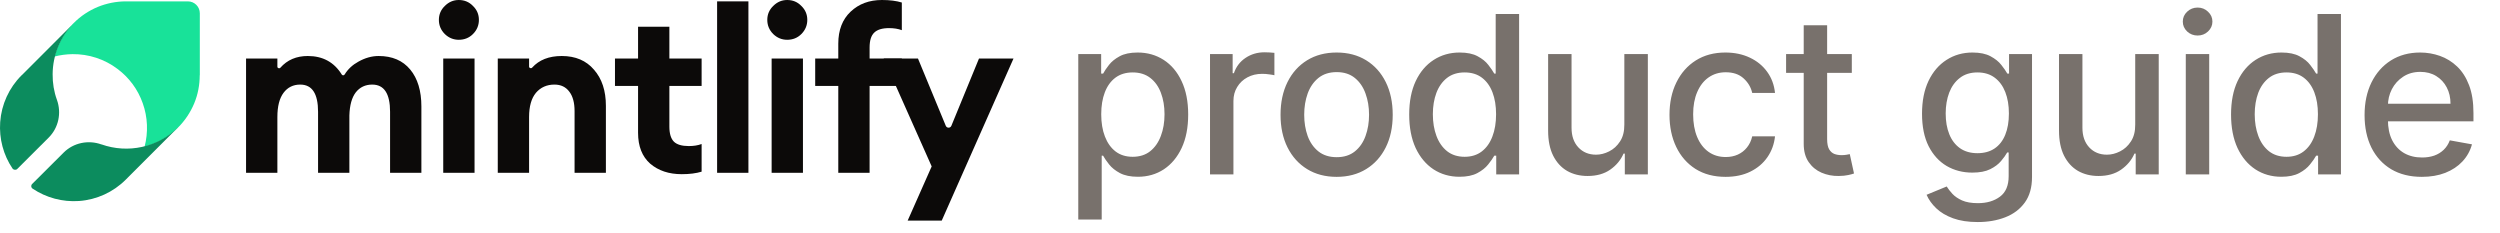
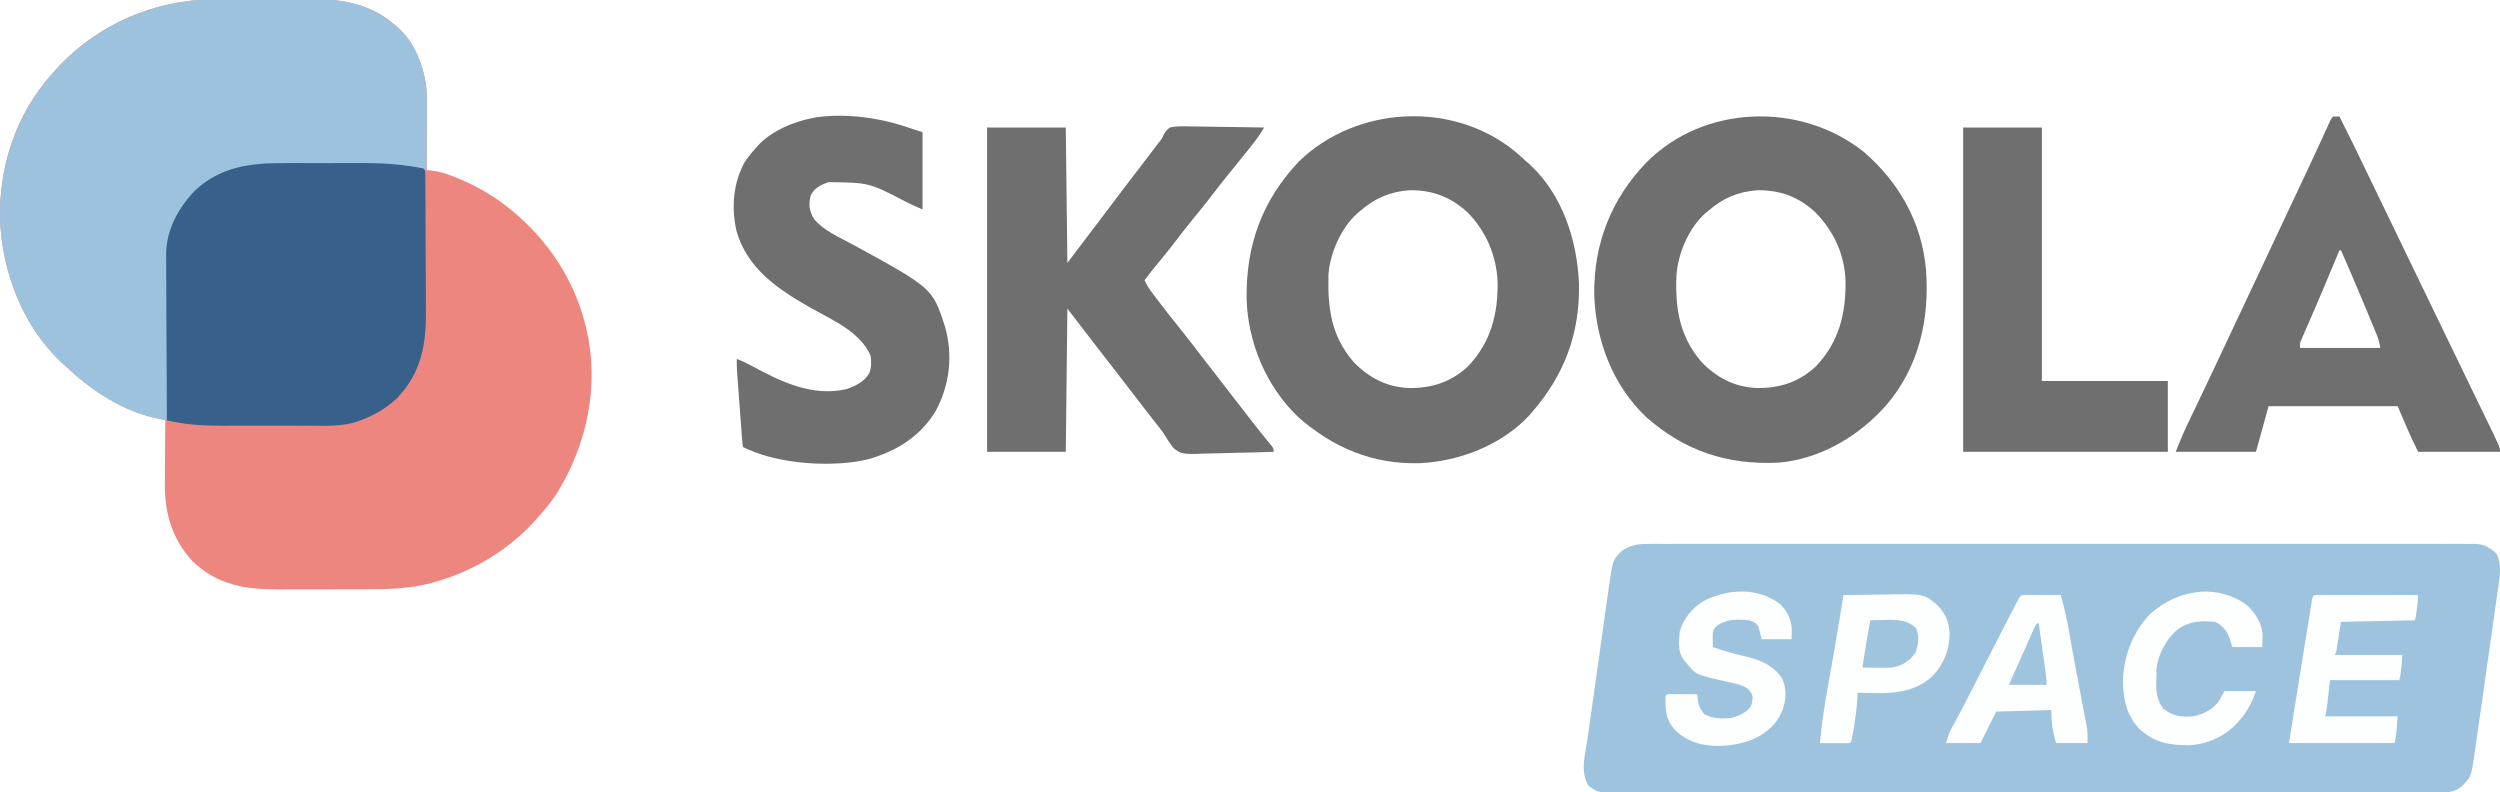
- <svg xmlns="http://www.w3.org/2000/svg" width="204" height="19" viewBox="0 0 204 19" fill="none">
-   <path d="M76.846 18H74.066L76.025 13.579L72.108 4.775H74.906L77.176 10.266C77.26 10.469 77.549 10.469 77.632 10.265L79.886 4.775H82.703L76.846 18Z" fill="#0C0A09" />
-   <path d="M68.404 14.101V7.013H66.52V4.775H68.404V3.563C68.404 2.456 68.74 1.585 69.411 0.951C70.082 0.317 70.934 0 71.966 0C72.601 0 73.141 0.068 73.589 0.205V2.462C73.291 2.35 72.943 2.294 72.545 2.294C71.985 2.294 71.581 2.419 71.332 2.667C71.084 2.904 70.959 3.308 70.959 3.88V4.775H73.589V7.013H70.959V14.101H68.404Z" fill="#0C0A09" />
-   <path d="M64.234 3.246C63.798 3.246 63.419 3.09 63.096 2.779C62.773 2.456 62.611 2.07 62.611 1.623C62.611 1.175 62.773 0.796 63.096 0.485C63.419 0.162 63.798 0 64.234 0C64.694 0 65.079 0.162 65.39 0.485C65.713 0.796 65.875 1.175 65.875 1.623C65.875 2.07 65.713 2.456 65.39 2.779C65.079 3.09 64.694 3.246 64.234 3.246ZM62.965 14.101V4.775H65.521V14.101H62.965Z" fill="#0C0A09" />
-   <path d="M58.516 14.101V0.112H61.071V14.101H58.516Z" fill="#0C0A09" />
-   <path d="M55.629 14.213C54.584 14.213 53.726 13.927 53.055 13.355C52.396 12.771 52.066 11.932 52.066 10.837V7.013H50.182V4.775H52.066V2.182H54.621V4.775H57.252V7.013H54.621V10.334C54.621 10.906 54.746 11.316 54.995 11.565C55.243 11.801 55.647 11.919 56.207 11.919C56.605 11.919 56.953 11.863 57.252 11.751V14.008C56.804 14.145 56.263 14.213 55.629 14.213Z" fill="#0C0A09" />
-   <path d="M40.618 14.102V4.775H43.173V5.436C43.173 5.558 43.339 5.612 43.42 5.521C43.989 4.887 44.796 4.57 45.84 4.57C46.96 4.57 47.836 4.943 48.471 5.689C49.117 6.423 49.441 7.405 49.441 8.636V14.102H46.885V9.065C46.885 8.381 46.742 7.853 46.456 7.48C46.17 7.094 45.766 6.902 45.244 6.902C44.622 6.902 44.118 7.126 43.733 7.573C43.36 8.021 43.173 8.68 43.173 9.55V14.102H40.618Z" fill="#0C0A09" />
-   <path d="M37.436 3.246C37.001 3.246 36.622 3.09 36.298 2.779C35.975 2.456 35.813 2.07 35.813 1.623C35.813 1.175 35.975 0.796 36.298 0.485C36.622 0.162 37.001 0 37.436 0C37.896 0 38.282 0.162 38.593 0.485C38.916 0.796 39.078 1.175 39.078 1.623C39.078 2.07 38.916 2.456 38.593 2.779C38.282 3.09 37.896 3.246 37.436 3.246ZM36.168 14.101V4.775H38.723V14.101H36.168Z" fill="#0C0A09" />
-   <path d="M31.83 14.102V9.121C31.83 7.642 31.345 6.902 30.375 6.902C29.815 6.902 29.367 7.113 29.032 7.536C28.708 7.959 28.534 8.587 28.509 9.42V14.102H25.954V9.121C25.954 7.642 25.469 6.902 24.499 6.902C23.927 6.902 23.473 7.126 23.137 7.573C22.802 8.021 22.634 8.68 22.634 9.55V14.102H20.078V4.775H22.634V5.443C22.634 5.564 22.797 5.618 22.877 5.527C23.44 4.889 24.186 4.57 25.115 4.57C26.341 4.57 27.266 5.075 27.889 6.084C27.941 6.168 28.068 6.167 28.12 6.082C28.389 5.644 28.761 5.296 29.237 5.036C29.784 4.726 30.337 4.57 30.897 4.57C32.004 4.57 32.862 4.937 33.471 5.671C34.08 6.404 34.385 7.412 34.385 8.692V14.102H31.83Z" fill="#0C0A09" />
-   <path d="M16.305 6.139V1.086C16.305 0.544 15.865 0.112 15.331 0.112H10.281C9.488 0.112 8.702 0.269 7.972 0.568C7.242 0.874 6.574 1.314 6.016 1.88L5.977 1.919C5.239 2.666 4.713 3.593 4.446 4.614C4.925 4.488 5.419 4.426 5.914 4.418C7.234 4.402 8.53 4.826 9.582 5.62C10.532 6.327 11.255 7.301 11.648 8.425C12.056 9.564 12.103 10.806 11.797 11.977C12.81 11.71 13.745 11.183 14.491 10.444L14.53 10.405C15.088 9.847 15.535 9.179 15.842 8.449C16.148 7.718 16.297 6.932 16.297 6.139H16.305Z" fill="#18E299" />
-   <path d="M4.295 6.053C4.303 4.503 4.921 3.016 6.008 1.904L1.807 6.108C1.791 6.124 1.775 6.131 1.76 6.147C0.735 7.165 0.117 8.527 0.015 9.967C-0.079 11.313 0.273 12.644 1.024 13.756C1.096 13.862 1.29 13.897 1.4 13.795L3.974 11.227C4.78 10.421 5.03 9.223 4.647 8.151C4.404 7.486 4.287 6.773 4.295 6.053Z" fill="#0C8C5E" />
-   <path d="M14.506 10.406C13.7 11.196 12.69 11.744 11.595 11.987C10.492 12.23 9.349 12.159 8.285 11.784C8.285 11.784 8.277 11.784 8.27 11.784C7.198 11.4 6.001 11.65 5.195 12.449L2.62 15.016C2.511 15.126 2.527 15.306 2.66 15.392C3.771 16.136 5.101 16.496 6.447 16.402C7.886 16.3 9.24 15.682 10.265 14.656L10.304 14.617L14.506 10.414V10.406Z" fill="#0C8C5E" />
-   <path d="M87.987 17.914V4.414H89.854V6.006H90.014C90.124 5.801 90.284 5.565 90.493 5.296C90.702 5.028 90.992 4.793 91.362 4.593C91.733 4.389 92.223 4.286 92.833 4.286C93.625 4.286 94.333 4.487 94.955 4.887C95.577 5.288 96.065 5.865 96.418 6.62C96.776 7.374 96.956 8.281 96.956 9.343C96.956 10.404 96.779 11.313 96.425 12.072C96.071 12.826 95.585 13.408 94.968 13.817C94.35 14.222 93.644 14.424 92.852 14.424C92.255 14.424 91.767 14.324 91.388 14.124C91.013 13.924 90.719 13.689 90.506 13.421C90.293 13.152 90.129 12.914 90.014 12.705H89.899V17.914H87.987ZM89.86 9.323C89.86 10.014 89.96 10.619 90.161 11.139C90.361 11.659 90.651 12.066 91.03 12.36C91.409 12.649 91.874 12.794 92.424 12.794C92.995 12.794 93.472 12.643 93.855 12.34C94.239 12.034 94.529 11.618 94.725 11.094C94.925 10.57 95.025 9.98 95.025 9.323C95.025 8.676 94.927 8.094 94.731 7.578C94.539 7.063 94.249 6.656 93.862 6.357C93.478 6.059 92.999 5.91 92.424 5.91C91.87 5.91 91.401 6.053 91.017 6.338C90.638 6.624 90.35 7.022 90.154 7.534C89.958 8.045 89.86 8.642 89.86 9.323ZM98.737 14.232V4.414H100.584V5.974H100.686C100.865 5.445 101.181 5.03 101.632 4.727C102.088 4.421 102.604 4.267 103.179 4.267C103.299 4.267 103.439 4.271 103.601 4.28C103.767 4.289 103.897 4.299 103.991 4.312V6.14C103.914 6.119 103.778 6.095 103.582 6.07C103.386 6.04 103.19 6.025 102.994 6.025C102.542 6.025 102.14 6.121 101.786 6.313C101.436 6.5 101.159 6.762 100.955 7.099C100.75 7.431 100.648 7.811 100.648 8.237V14.232H98.737ZM109.069 14.431C108.149 14.431 107.345 14.22 106.659 13.798C105.973 13.376 105.441 12.786 105.061 12.027C104.682 11.269 104.492 10.382 104.492 9.368C104.492 8.35 104.682 7.459 105.061 6.696C105.441 5.933 105.973 5.341 106.659 4.919C107.345 4.497 108.149 4.286 109.069 4.286C109.99 4.286 110.793 4.497 111.479 4.919C112.165 5.341 112.698 5.933 113.077 6.696C113.456 7.459 113.646 8.35 113.646 9.368C113.646 10.382 113.456 11.269 113.077 12.027C112.698 12.786 112.165 13.376 111.479 13.798C110.793 14.22 109.99 14.431 109.069 14.431ZM109.076 12.826C109.672 12.826 110.166 12.668 110.558 12.353C110.95 12.038 111.24 11.618 111.428 11.094C111.62 10.57 111.715 9.992 111.715 9.362C111.715 8.735 111.62 8.16 111.428 7.636C111.24 7.107 110.95 6.683 110.558 6.364C110.166 6.044 109.672 5.884 109.076 5.884C108.475 5.884 107.976 6.044 107.58 6.364C107.188 6.683 106.896 7.107 106.704 7.636C106.517 8.16 106.423 8.735 106.423 9.362C106.423 9.992 106.517 10.57 106.704 11.094C106.896 11.618 107.188 12.038 107.58 12.353C107.976 12.668 108.475 12.826 109.076 12.826ZM119.095 14.424C118.302 14.424 117.595 14.222 116.972 13.817C116.355 13.408 115.869 12.826 115.515 12.072C115.166 11.313 114.991 10.404 114.991 9.343C114.991 8.281 115.168 7.374 115.521 6.62C115.879 5.865 116.369 5.288 116.992 4.887C117.614 4.487 118.319 4.286 119.107 4.286C119.717 4.286 120.207 4.389 120.578 4.593C120.953 4.793 121.242 5.028 121.447 5.296C121.656 5.565 121.818 5.801 121.933 6.006H122.048V1.142H123.959V14.232H122.092V12.705H121.933C121.818 12.914 121.651 13.152 121.434 13.421C121.221 13.689 120.927 13.924 120.552 14.124C120.177 14.324 119.691 14.424 119.095 14.424ZM119.516 12.794C120.066 12.794 120.531 12.649 120.91 12.36C121.293 12.066 121.583 11.659 121.779 11.139C121.98 10.619 122.08 10.014 122.08 9.323C122.08 8.642 121.982 8.045 121.786 7.534C121.59 7.022 121.302 6.624 120.923 6.338C120.543 6.053 120.075 5.91 119.516 5.91C118.941 5.91 118.462 6.059 118.078 6.357C117.695 6.656 117.405 7.063 117.209 7.578C117.017 8.094 116.921 8.676 116.921 9.323C116.921 9.98 117.019 10.57 117.215 11.094C117.411 11.618 117.701 12.034 118.085 12.34C118.472 12.643 118.95 12.794 119.516 12.794ZM132.546 10.161V4.414H134.464V14.232H132.585V12.532H132.482C132.256 13.056 131.894 13.493 131.396 13.842C130.901 14.188 130.286 14.36 129.548 14.36C128.918 14.36 128.359 14.222 127.874 13.945C127.392 13.664 127.013 13.248 126.736 12.698C126.463 12.149 126.327 11.469 126.327 10.659V4.414H128.238V10.429C128.238 11.098 128.423 11.631 128.794 12.027C129.165 12.424 129.646 12.622 130.239 12.622C130.597 12.622 130.952 12.532 131.306 12.353C131.664 12.174 131.96 11.904 132.195 11.541C132.433 11.179 132.55 10.719 132.546 10.161ZM140.807 14.431C139.857 14.431 139.039 14.215 138.353 13.785C137.671 13.35 137.147 12.752 136.78 11.989C136.414 11.226 136.231 10.352 136.231 9.368C136.231 8.371 136.418 7.491 136.793 6.728C137.168 5.961 137.697 5.362 138.378 4.932C139.06 4.502 139.864 4.286 140.788 4.286C141.534 4.286 142.199 4.425 142.783 4.702C143.366 4.975 143.837 5.358 144.195 5.852C144.557 6.347 144.773 6.924 144.841 7.585H142.981C142.878 7.124 142.644 6.728 142.278 6.396C141.915 6.063 141.43 5.897 140.82 5.897C140.288 5.897 139.821 6.038 139.42 6.319C139.024 6.596 138.715 6.992 138.494 7.508C138.272 8.019 138.161 8.624 138.161 9.323C138.161 10.039 138.27 10.657 138.487 11.177C138.704 11.697 139.011 12.1 139.408 12.385C139.808 12.671 140.279 12.813 140.82 12.813C141.182 12.813 141.511 12.747 141.805 12.615C142.103 12.479 142.352 12.285 142.552 12.034C142.757 11.782 142.9 11.48 142.981 11.126H144.841C144.773 11.761 144.566 12.328 144.221 12.826C143.876 13.325 143.413 13.717 142.834 14.002C142.258 14.288 141.583 14.431 140.807 14.431ZM151.108 4.414V5.948H145.745V4.414H151.108ZM147.183 2.062H149.094V11.35C149.094 11.72 149.15 11.999 149.26 12.187C149.371 12.37 149.514 12.496 149.689 12.564C149.868 12.628 150.062 12.66 150.27 12.66C150.424 12.66 150.558 12.649 150.673 12.628C150.788 12.607 150.878 12.59 150.942 12.577L151.287 14.156C151.176 14.198 151.018 14.241 150.814 14.284C150.609 14.33 150.354 14.356 150.047 14.36C149.544 14.369 149.075 14.279 148.64 14.092C148.206 13.904 147.854 13.614 147.586 13.223C147.317 12.83 147.183 12.338 147.183 11.746V2.062ZM161.382 18.119C160.602 18.119 159.931 18.017 159.369 17.812C158.81 17.607 158.354 17.337 158.001 17C157.647 16.663 157.383 16.295 157.208 15.894L158.851 15.217C158.966 15.404 159.119 15.602 159.311 15.811C159.507 16.024 159.771 16.205 160.104 16.355C160.44 16.504 160.873 16.578 161.401 16.578C162.126 16.578 162.724 16.401 163.197 16.048C163.67 15.698 163.907 15.14 163.907 14.373V12.443H163.786C163.67 12.652 163.504 12.884 163.287 13.139C163.074 13.395 162.78 13.617 162.405 13.804C162.03 13.992 161.542 14.085 160.941 14.085C160.166 14.085 159.467 13.904 158.844 13.542C158.227 13.176 157.737 12.636 157.374 11.925C157.016 11.209 156.837 10.329 156.837 9.285C156.837 8.241 157.014 7.346 157.368 6.6C157.726 5.855 158.216 5.284 158.838 4.887C159.46 4.487 160.166 4.286 160.954 4.286C161.563 4.286 162.055 4.389 162.43 4.593C162.805 4.793 163.097 5.028 163.306 5.296C163.519 5.565 163.683 5.801 163.798 6.006H163.939V4.414H165.812V14.45C165.812 15.293 165.616 15.986 165.224 16.527C164.832 17.068 164.301 17.469 163.632 17.729C162.967 17.989 162.217 18.119 161.382 18.119ZM161.363 12.5C161.913 12.5 162.377 12.372 162.756 12.117C163.14 11.857 163.43 11.486 163.626 11.004C163.826 10.519 163.926 9.937 163.926 9.259C163.926 8.599 163.828 8.017 163.632 7.514C163.436 7.012 163.148 6.62 162.769 6.338C162.39 6.053 161.921 5.91 161.363 5.91C160.788 5.91 160.308 6.059 159.925 6.357C159.541 6.651 159.251 7.052 159.055 7.559C158.864 8.066 158.768 8.633 158.768 9.259C158.768 9.903 158.866 10.467 159.062 10.953C159.258 11.439 159.548 11.818 159.931 12.091C160.319 12.364 160.796 12.5 161.363 12.5ZM174.234 10.161V4.414H176.152V14.232H174.273V12.532H174.171C173.945 13.056 173.582 13.493 173.084 13.842C172.59 14.188 171.974 14.36 171.237 14.36C170.606 14.36 170.048 14.222 169.562 13.945C169.08 13.664 168.701 13.248 168.424 12.698C168.151 12.149 168.015 11.469 168.015 10.659V4.414H169.926V10.429C169.926 11.098 170.112 11.631 170.482 12.027C170.853 12.424 171.335 12.622 171.927 12.622C172.285 12.622 172.641 12.532 172.994 12.353C173.352 12.174 173.649 11.904 173.883 11.541C174.122 11.179 174.239 10.719 174.234 10.161ZM178.36 14.232V4.414H180.271V14.232H178.36ZM179.325 2.899C178.993 2.899 178.707 2.789 178.469 2.567C178.234 2.341 178.117 2.073 178.117 1.762C178.117 1.446 178.234 1.178 178.469 0.956C178.707 0.73 178.993 0.617 179.325 0.617C179.658 0.617 179.941 0.73 180.175 0.956C180.414 1.178 180.533 1.446 180.533 1.762C180.533 2.073 180.414 2.341 180.175 2.567C179.941 2.789 179.658 2.899 179.325 2.899ZM186.158 14.424C185.365 14.424 184.658 14.222 184.036 13.817C183.418 13.408 182.932 12.826 182.578 12.072C182.229 11.313 182.054 10.404 182.054 9.343C182.054 8.281 182.231 7.374 182.585 6.62C182.943 5.865 183.433 5.288 184.055 4.887C184.677 4.487 185.382 4.286 186.171 4.286C186.78 4.286 187.27 4.389 187.641 4.593C188.016 4.793 188.306 5.028 188.51 5.296C188.719 5.565 188.881 5.801 188.996 6.006H189.111V1.142H191.022V14.232H189.156V12.705H188.996C188.881 12.914 188.715 13.152 188.497 13.421C188.284 13.689 187.99 13.924 187.615 14.124C187.24 14.324 186.755 14.424 186.158 14.424ZM186.58 12.794C187.13 12.794 187.594 12.649 187.973 12.36C188.357 12.066 188.647 11.659 188.843 11.139C189.043 10.619 189.143 10.014 189.143 9.323C189.143 8.642 189.045 8.045 188.849 7.534C188.653 7.022 188.365 6.624 187.986 6.338C187.607 6.053 187.138 5.91 186.58 5.91C186.005 5.91 185.525 6.059 185.142 6.357C184.758 6.656 184.468 7.063 184.272 7.578C184.081 8.094 183.985 8.676 183.985 9.323C183.985 9.98 184.083 10.57 184.279 11.094C184.475 11.618 184.764 12.034 185.148 12.34C185.536 12.643 186.013 12.794 186.58 12.794ZM197.622 14.431C196.654 14.431 195.821 14.224 195.122 13.81C194.428 13.393 193.891 12.807 193.512 12.053C193.137 11.294 192.949 10.406 192.949 9.387C192.949 8.382 193.137 7.495 193.512 6.728C193.891 5.961 194.419 5.362 195.097 4.932C195.779 4.502 196.575 4.286 197.487 4.286C198.041 4.286 198.578 4.378 199.098 4.561C199.618 4.745 200.085 5.032 200.498 5.424C200.911 5.816 201.237 6.325 201.476 6.952C201.715 7.574 201.834 8.33 201.834 9.221V9.899H194.029V8.467H199.961C199.961 7.964 199.859 7.519 199.654 7.131C199.45 6.739 199.162 6.43 198.791 6.204C198.425 5.978 197.994 5.865 197.5 5.865C196.963 5.865 196.494 5.997 196.094 6.262C195.698 6.521 195.391 6.862 195.173 7.284C194.96 7.702 194.854 8.156 194.854 8.646V9.764C194.854 10.421 194.969 10.979 195.199 11.439C195.433 11.899 195.759 12.251 196.177 12.494C196.595 12.732 197.083 12.852 197.641 12.852C198.003 12.852 198.333 12.801 198.632 12.698C198.93 12.592 199.188 12.434 199.405 12.225C199.622 12.017 199.789 11.759 199.904 11.452L201.713 11.778C201.568 12.31 201.308 12.777 200.933 13.178C200.562 13.574 200.095 13.883 199.533 14.105C198.975 14.322 198.338 14.431 197.622 14.431Z" fill="#78716C" />
+ <svg xmlns="http://www.w3.org/2000/svg" version="1.1" width="1588" height="503">
+   <path d="M0 0 C1.957 -0.006 3.913 -0.013 5.87 -0.02 C9.944 -0.032 14.018 -0.036 18.093 -0.035 C23.27 -0.034 28.447 -0.062 33.624 -0.096 C37.656 -0.119 41.689 -0.123 45.721 -0.121 C47.628 -0.124 49.535 -0.132 51.442 -0.148 C71.512 -0.297 88.667 2.887 104.312 16.336 C105.221 17.084 105.221 17.084 106.148 17.848 C117.301 27.865 123.064 43.747 124.312 58.336 C124.441 62.243 124.429 66.146 124.41 70.055 C124.408 71.702 124.408 71.702 124.406 73.383 C124.4 76.868 124.388 80.352 124.375 83.836 C124.37 86.208 124.365 88.581 124.361 90.953 C124.35 96.747 124.334 102.542 124.312 108.336 C125.557 108.478 126.801 108.621 128.082 108.768 C132.184 109.237 135.906 110.352 139.75 111.836 C140.769 112.226 140.769 112.226 141.809 112.624 C154.211 117.531 165.934 123.936 176.312 132.336 C176.865 132.783 177.418 133.231 177.988 133.692 C201.309 152.724 218.112 177.907 225.312 207.336 C225.475 207.993 225.637 208.649 225.804 209.326 C234.211 245.25 226.234 282.23 207.312 313.336 C204.308 317.963 200.93 322.166 197.312 326.336 C196.858 326.871 196.403 327.407 195.935 327.958 C178.785 348.044 155.966 362.356 130.625 369.711 C129.398 370.069 129.398 370.069 128.146 370.434 C113.705 374.381 99.474 374.648 84.621 374.637 C82.542 374.641 80.464 374.645 78.385 374.65 C74.051 374.657 69.716 374.657 65.382 374.652 C59.859 374.646 54.337 374.663 48.814 374.686 C44.529 374.701 40.243 374.702 35.958 374.698 C33.923 374.699 31.888 374.704 29.853 374.714 C8.95 374.806 -8.927 371.804 -24.543 356.68 C-37.31 342.726 -42.245 326.144 -41.98 307.473 C-41.976 306.315 -41.972 305.157 -41.968 303.964 C-41.951 300.317 -41.913 296.67 -41.875 293.023 C-41.86 290.529 -41.846 288.035 -41.834 285.541 C-41.801 279.472 -41.751 273.404 -41.688 267.336 C-42.508 267.135 -43.329 266.934 -44.174 266.726 C-45.253 266.46 -46.331 266.193 -47.442 265.919 C-48.51 265.656 -49.579 265.393 -50.679 265.122 C-71.826 259.599 -89.985 247.154 -105.688 232.336 C-106.425 231.663 -107.162 230.99 -107.922 230.297 C-132.433 207.09 -145.286 173.147 -146.666 139.844 C-147.374 108.752 -138.145 77.771 -118.688 53.336 C-118.282 52.823 -117.876 52.31 -117.458 51.782 C-94.462 22.962 -62.024 5 -25.32 0.759 C-16.907 -0.093 -8.447 0.007 0 0 Z " fill="#EE8680" transform="translate(146.6875,-0.3359375)" />
+   <path d="M0 0 C0.919 -0.006 1.838 -0.012 2.785 -0.018 C5.864 -0.032 8.942 -0.018 12.021 -0.005 C14.251 -0.009 16.481 -0.016 18.711 -0.023 C24.838 -0.04 30.966 -0.032 37.093 -0.02 C43.022 -0.011 48.952 -0.022 54.881 -0.032 C67.756 -0.053 80.631 -0.051 93.505 -0.04 C104.771 -0.03 116.037 -0.027 127.303 -0.032 C128.05 -0.032 128.797 -0.033 129.567 -0.033 C132.6 -0.034 135.633 -0.035 138.666 -0.037 C167.118 -0.049 195.571 -0.038 224.023 -0.016 C249.306 0.003 274.589 0.001 299.873 -0.018 C328.276 -0.04 356.679 -0.048 385.082 -0.036 C388.109 -0.034 391.136 -0.033 394.163 -0.032 C394.908 -0.032 395.654 -0.031 396.422 -0.031 C407.682 -0.026 418.943 -0.032 430.203 -0.042 C443.004 -0.053 455.805 -0.05 468.606 -0.029 C475.14 -0.018 481.674 -0.014 488.209 -0.027 C494.186 -0.039 500.162 -0.033 506.139 -0.011 C508.306 -0.007 510.473 -0.009 512.64 -0.019 C515.577 -0.031 518.513 -0.019 521.45 0 C522.298 -0.009 523.146 -0.019 524.02 -0.028 C530.264 0.051 533.785 1.883 538.411 6.191 C542.078 13.331 540.298 21.907 539.184 29.49 C538.94 31.24 538.94 31.24 538.691 33.026 C538.154 36.864 537.602 40.699 537.048 44.535 C536.668 47.213 536.292 49.891 535.915 52.57 C535.124 58.176 534.326 63.781 533.521 69.385 C532.492 76.555 531.476 83.728 530.465 90.901 C529.591 97.097 528.711 103.291 527.83 109.485 C527.55 111.463 527.269 113.441 526.989 115.418 C526.464 119.118 525.934 122.818 525.402 126.517 C525.249 127.602 525.096 128.687 524.938 129.805 C522.364 147.593 522.364 147.593 518.224 151.941 C517.346 152.898 517.346 152.898 516.451 153.874 C511.897 157.881 507.491 157.789 501.643 157.761 C500.724 157.764 499.804 157.768 498.857 157.771 C495.752 157.781 492.648 157.776 489.544 157.771 C487.305 157.775 485.066 157.779 482.827 157.785 C476.657 157.797 470.486 157.796 464.316 157.794 C458.35 157.794 452.385 157.803 446.419 157.811 C432.707 157.831 418.994 157.836 405.281 157.837 C394.694 157.838 384.106 157.843 373.518 157.849 C370.473 157.851 367.427 157.852 364.382 157.854 C363.625 157.855 362.868 157.855 362.088 157.856 C340.787 157.868 319.487 157.876 298.186 157.875 C297.383 157.875 296.579 157.875 295.752 157.875 C291.68 157.875 287.608 157.874 283.536 157.874 C282.727 157.874 281.918 157.874 281.085 157.874 C279.449 157.874 277.814 157.874 276.178 157.874 C250.728 157.873 225.277 157.888 199.827 157.915 C171.246 157.946 142.666 157.963 114.086 157.961 C111.04 157.961 107.993 157.961 104.947 157.961 C104.197 157.961 103.447 157.961 102.674 157.961 C90.592 157.961 78.509 157.973 66.426 157.991 C54.288 158.008 42.15 158.01 30.012 157.996 C23.433 157.99 16.854 157.99 10.275 158.007 C4.257 158.023 -1.76 158.02 -7.778 158.003 C-9.96 157.999 -12.141 158.003 -14.323 158.014 C-17.28 158.028 -20.236 158.018 -23.194 158.001 C-24.048 158.011 -24.902 158.021 -25.782 158.031 C-31.115 157.967 -34.187 157.073 -38.401 153.503 C-44.069 144.728 -40.236 132.602 -38.85 122.819 C-38.697 121.72 -38.544 120.621 -38.387 119.488 C-37.886 115.895 -37.38 112.303 -36.874 108.71 C-36.521 106.193 -36.168 103.676 -35.816 101.159 C-35.079 95.901 -34.34 90.644 -33.599 85.386 C-32.746 79.331 -31.898 73.274 -31.052 67.217 C-30.233 61.357 -29.411 55.498 -28.587 49.639 C-28.238 47.159 -27.891 44.68 -27.545 42.2 C-27.06 38.733 -26.571 35.266 -26.081 31.8 C-25.94 30.785 -25.799 29.77 -25.654 28.724 C-23.016 10.207 -23.016 10.207 -17.401 4.503 C-11.801 0.655 -6.657 -0.074 0 0 Z " fill="#9EC3DE" transform="translate(1047.401,345.4966)" />
+   <path d="M0 0 C1.957 -0.006 3.913 -0.013 5.87 -0.02 C9.944 -0.032 14.018 -0.036 18.093 -0.035 C23.27 -0.034 28.447 -0.062 33.624 -0.096 C37.656 -0.119 41.689 -0.123 45.721 -0.121 C47.628 -0.124 49.535 -0.132 51.442 -0.148 C71.512 -0.297 88.667 2.887 104.312 16.336 C105.221 17.084 105.221 17.084 106.148 17.848 C117.301 27.865 123.064 43.747 124.312 58.336 C124.441 62.243 124.429 66.146 124.41 70.055 C124.408 71.702 124.408 71.702 124.406 73.383 C124.4 76.868 124.388 80.352 124.375 83.836 C124.37 86.208 124.365 88.581 124.361 90.953 C124.351 96.747 124.332 102.542 124.312 108.336 C123.756 108.247 123.2 108.159 122.627 108.067 C108.763 105.904 95.279 104.872 81.258 104.902 C79.332 104.898 77.407 104.892 75.481 104.886 C71.489 104.878 67.498 104.88 63.507 104.89 C58.437 104.901 53.369 104.881 48.299 104.852 C44.339 104.833 40.379 104.834 36.418 104.84 C34.55 104.84 32.682 104.834 30.814 104.821 C10.069 104.701 -8.176 108.426 -23.688 123.336 C-34.518 135.687 -39.973 148.299 -40.006 164.595 C-40.016 165.708 -40.026 166.821 -40.037 167.968 C-40.068 171.631 -40.085 175.294 -40.102 178.957 C-40.12 181.503 -40.14 184.049 -40.16 186.595 C-40.206 192.601 -40.244 198.607 -40.277 204.614 C-40.315 211.455 -40.365 218.297 -40.415 225.139 C-40.518 239.204 -40.607 253.27 -40.688 267.336 C-42.274 267.03 -43.86 266.721 -45.445 266.41 C-46.77 266.153 -46.77 266.153 -48.121 265.89 C-70.179 261.129 -89.59 247.527 -105.688 232.336 C-106.425 231.663 -107.162 230.99 -107.922 230.297 C-132.433 207.09 -145.286 173.147 -146.666 139.844 C-147.374 108.752 -138.145 77.771 -118.688 53.336 C-118.282 52.823 -117.876 52.31 -117.458 51.782 C-94.462 22.962 -62.024 5 -25.32 0.759 C-16.907 -0.093 -8.447 0.007 0 0 Z " fill="#9DC2DD" transform="translate(146.6875,-0.3359375)" />
+   <path d="M0 0 C22.634 19.448 37.042 45.1 39.656 75.043 C41.996 106.291 35.191 136.76 14.43 160.973 C-2.992 180.673 -27.366 195.233 -54.039 197.496 C-86.582 199.044 -113.568 190.173 -138.086 168.566 C-159.459 148.25 -170.237 119.636 -171.101 90.548 C-171.424 58.34 -160.193 29.744 -137.75 6.625 C-101.263 -29.984 -40.07 -31.788 0 0 Z M-98.75 37.625 C-99.356 38.125 -99.962 38.625 -100.586 39.141 C-111.202 48.652 -118.023 64.865 -118.891 78.903 C-119.678 99.563 -116.945 117.231 -103 133.5 C-93.286 143.58 -81.8 149.568 -67.742 150.096 C-53.253 150.266 -41.134 146.365 -30.309 136.371 C-15.614 120.881 -11.175 102.862 -11.477 82.102 C-12.071 65.165 -18.944 50.306 -30.852 38.293 C-41.34 28.638 -53.166 24.256 -67.367 24.473 C-79.578 25.253 -89.606 29.611 -98.75 37.625 Z " fill="#706F70" transform="translate(1183.75,96.375)" />
+   <path d="M0 0 C2.642 2.234 5.205 4.543 7.762 6.875 C8.76 7.749 8.76 7.749 9.778 8.64 C30.314 27.641 39.648 56.916 40.727 84.113 C41.362 115.779 31.477 142.049 10.762 165.875 C10.224 166.499 9.685 167.123 9.13 167.765 C-8.348 186.56 -35.314 196.971 -60.515 198.094 C-90.185 198.944 -115.546 188.229 -137.573 168.816 C-157.973 149.425 -169.687 121.335 -170.406 93.367 C-170.741 59.374 -160.519 31.087 -137.05 6.312 C-100.618 -28.924 -39.462 -32.282 0 0 Z M-98.238 37.875 C-98.843 38.375 -99.449 38.875 -100.073 39.39 C-110.401 48.643 -117.457 64.704 -118.415 78.407 C-118.898 99.517 -116.819 117.052 -102.488 133.75 C-92.774 143.83 -81.287 149.818 -67.23 150.345 C-52.74 150.516 -40.621 146.614 -29.796 136.621 C-15.362 121.405 -10.652 103.573 -10.964 83.125 C-11.583 66.27 -18.392 50.43 -30.339 38.508 C-40.897 28.917 -52.627 24.505 -66.855 24.722 C-79.066 25.503 -89.093 29.861 -98.238 37.875 Z " fill="#706F70" transform="translate(962.2375,96.12524)" />
+   <path d="M0 0 C1.929 -0.002 3.858 -0.005 5.787 -0.009 C9.815 -0.013 13.843 -0.007 17.872 0.007 C22.976 0.024 28.079 0.015 33.183 -0.003 C37.165 -0.014 41.147 -0.011 45.129 -0.003 C47.008 -0.001 48.887 -0.003 50.765 -0.01 C63.714 -0.049 76.241 0.878 88.965 3.398 C90.524 4.957 90.104 6.463 90.119 8.632 C90.127 9.545 90.136 10.459 90.145 11.4 C90.151 12.917 90.151 12.917 90.158 14.463 C90.17 16.051 90.17 16.051 90.182 17.672 C90.207 21.198 90.224 24.724 90.238 28.25 C90.244 29.455 90.249 30.66 90.254 31.901 C90.281 38.292 90.301 44.683 90.315 51.074 C90.332 57.65 90.376 64.225 90.427 70.8 C90.461 75.874 90.473 80.948 90.478 86.022 C90.485 88.443 90.5 90.865 90.524 93.286 C90.726 114.829 87.818 132.822 72.379 149.113 C65.579 155.55 57.753 160.195 48.965 163.398 C48.32 163.647 47.674 163.896 47.009 164.152 C37.078 167.439 26.786 166.832 16.453 166.797 C14.355 166.799 12.257 166.802 10.158 166.806 C5.772 166.81 1.385 166.804 -3.002 166.79 C-8.581 166.773 -14.161 166.782 -19.74 166.8 C-24.072 166.811 -28.404 166.808 -32.736 166.8 C-34.791 166.798 -36.846 166.8 -38.901 166.807 C-50.988 166.84 -62.239 166.183 -74.035 163.398 C-74.129 148.742 -74.199 134.086 -74.242 119.429 C-74.263 112.622 -74.291 105.816 -74.337 99.01 C-74.381 92.435 -74.404 85.861 -74.415 79.286 C-74.422 76.784 -74.436 74.282 -74.458 71.78 C-74.487 68.261 -74.491 64.744 -74.489 61.226 C-74.504 60.203 -74.518 59.18 -74.533 58.126 C-74.445 42.521 -66.983 28.807 -56.414 17.648 C-40.286 2.394 -21.218 -0.079 0 0 Z " fill="#37618A" transform="translate(180.0352,103.6016)" />
+   <path d="M0 0 C16.5 0 33 0 50 0 C50.33 28.38 50.66 56.76 51 86 C63.494 69.603 63.494 69.603 75.891 53.137 C83.656 42.783 91.545 32.522 99.402 22.238 C100.479 20.828 100.479 20.828 101.577 19.389 C102.945 17.597 104.314 15.806 105.685 14.015 C106.62 12.789 106.62 12.789 107.574 11.539 C108.117 10.83 108.659 10.12 109.218 9.389 C110.99 7.183 110.99 7.183 111.847 5.184 C113.033 2.938 113.997 1.58 116 0 C120.535 -0.998 124.99 -0.813 129.613 -0.684 C130.951 -0.671 132.289 -0.661 133.627 -0.654 C137.138 -0.627 140.647 -0.558 144.157 -0.481 C147.743 -0.409 151.329 -0.377 154.916 -0.342 C161.945 -0.267 168.972 -0.148 176 0 C173.641 4.014 171.022 7.675 168.125 11.312 C167.41 12.217 167.41 12.217 166.68 13.14 C162.427 18.504 158.098 23.805 153.768 29.107 C149.607 34.216 145.589 39.416 141.594 44.656 C138.098 49.201 134.446 53.62 130.816 58.059 C126.646 63.171 122.621 68.374 118.621 73.621 C114.971 78.366 111.169 82.99 107.377 87.621 C104.854 90.704 102.35 93.782 100 97 C101.263 99.66 102.631 102.01 104.398 104.363 C104.872 104.995 105.345 105.627 105.833 106.278 C106.596 107.285 106.596 107.285 107.375 108.312 C107.906 109.017 108.437 109.721 108.984 110.447 C113.11 115.891 117.347 121.241 121.634 126.559 C126.524 132.629 131.268 138.806 136 145 C143.345 154.577 150.744 164.112 158.159 173.634 C160.017 176.022 161.872 178.411 163.727 180.801 C164.334 181.583 164.941 182.365 165.567 183.171 C166.758 184.706 167.949 186.241 169.14 187.776 C172.936 192.662 176.791 197.489 180.742 202.25 C182 204 182 204 182 206 C174.203 206.279 166.407 206.492 158.606 206.622 C154.983 206.684 151.362 206.769 147.741 206.905 C144.239 207.037 140.741 207.108 137.237 207.139 C135.264 207.171 133.291 207.265 131.32 207.36 C125.782 207.364 122.391 207.306 118.244 203.412 C115.873 200.453 113.947 197.251 112 194 C110.827 192.431 109.635 190.876 108.41 189.348 C107.859 188.641 107.307 187.934 106.739 187.206 C106.186 186.499 105.633 185.791 105.062 185.062 C103.85 183.508 102.638 181.953 101.426 180.398 C100.551 179.276 100.551 179.276 99.659 178.132 C94.96 172.093 90.314 166.015 85.656 159.945 C80.336 153.019 74.989 146.116 69.612 139.234 C63.349 131.2 57.189 123.093 51 115 C50.67 145.03 50.34 175.06 50 206 C33.5 206 17 206 0 206 C0 138.02 0 70.04 0 0 Z " fill="#706F70" transform="translate(627,81)" />
+   <path d="M0 0 C0.972 0.196 1.945 0.392 2.947 0.594 C11.243 2.414 18.771 5.09 26.938 7.812 C26.938 23.983 26.938 40.153 26.938 56.812 C23.346 55.376 19.996 53.861 16.571 52.096 C-7.003 39.786 -7.003 39.786 -32.91 39.535 C-37.811 41.318 -41.559 43.023 -44.062 47.812 C-45.525 53.859 -45.209 57.254 -42.062 62.812 C-35.951 70.405 -25.743 74.577 -17.344 79.166 C33.327 106.875 33.327 106.875 41.25 131.438 C46.359 149.542 44.23 168.119 35.371 184.754 C25.628 201.008 10.452 210.401 -7.562 215.523 C-9.724 216.041 -11.869 216.458 -14.062 216.812 C-14.707 216.923 -15.352 217.034 -16.016 217.148 C-37.826 220.229 -67.249 217.719 -87.062 207.812 C-87.455 205.79 -87.455 205.79 -87.657 203.097 C-87.737 202.092 -87.817 201.087 -87.899 200.052 C-87.976 198.957 -88.053 197.862 -88.133 196.734 C-88.262 195.056 -88.262 195.056 -88.393 193.344 C-88.667 189.751 -88.927 186.157 -89.188 182.562 C-89.37 180.152 -89.554 177.742 -89.738 175.332 C-90.073 170.904 -90.407 166.475 -90.727 162.046 C-90.792 161.154 -90.857 160.262 -90.924 159.343 C-91.062 156.827 -91.087 154.332 -91.062 151.812 C-87.587 153.137 -84.362 154.663 -81.105 156.457 C-62.855 166.356 -43.154 175.78 -21.785 171.094 C-15.849 169.074 -10.268 166.499 -6.934 160.926 C-5.416 157.243 -5.538 153.721 -6.062 149.812 C-12.712 134.386 -30.695 126.958 -44.508 119.123 C-65.078 107.443 -84.582 94.251 -91.309 70.301 C-94.541 55.343 -93.401 40.374 -86.062 26.812 C-83.652 23.21 -81.007 19.989 -78.062 16.812 C-77.491 16.187 -76.92 15.562 -76.332 14.918 C-67.707 6.483 -54.758 1.088 -43.062 -1.188 C-42.195 -1.367 -41.327 -1.546 -40.434 -1.73 C-26.972 -3.555 -13.268 -2.676 0 0 Z " fill="#706F70" transform="translate(559.0625,76.1875)" />
+   <path d="M0 0 C1.32 0 2.64 0 4 0 C9.941 11.769 15.791 23.574 21.453 35.479 C25.732 44.468 30.082 53.423 34.438 62.375 C39.317 72.405 44.185 82.439 49 92.5 C54.119 103.193 59.294 113.857 64.478 124.518 C69.917 135.705 75.338 146.899 80.739 158.104 C83.911 164.681 87.092 171.253 90.285 177.82 C91.015 179.322 91.745 180.824 92.474 182.326 C93.872 185.202 95.272 188.077 96.672 190.952 C106 210.124 106 210.124 106 213 C88.84 213 71.68 213 54 213 C49.262 203.525 45.111 193.763 41 184 C13.94 184 -13.12 184 -41 184 C-44.96 198.355 -44.96 198.355 -49 213 C-65.83 213 -82.66 213 -100 213 C-97.478 206.695 -94.949 200.567 -92.016 194.469 C-91.643 193.688 -91.271 192.907 -90.887 192.102 C-90.091 190.433 -89.293 188.764 -88.494 187.096 C-86.789 183.537 -85.091 179.975 -83.393 176.413 C-82.523 174.588 -81.652 172.763 -80.782 170.938 C-76.763 162.514 -72.781 154.073 -68.812 145.625 C-68.159 144.234 -67.505 142.842 -66.851 141.451 C-65.551 138.685 -64.251 135.919 -62.952 133.153 C-59.972 126.811 -56.987 120.471 -54.003 114.131 C-52.335 110.587 -50.668 107.044 -49 103.5 C-48.333 102.083 -47.667 100.667 -47 99.25 C-46.67 98.549 -46.34 97.847 -46 97.125 C-45 95 -44 92.875 -43 90.75 C-42.67 90.049 -42.34 89.348 -42 88.625 C-41.333 87.208 -40.666 85.791 -39.999 84.374 C-38.336 80.839 -36.672 77.303 -35.009 73.768 C-31.974 67.317 -28.938 60.868 -25.898 54.42 C-24.181 50.78 -22.465 47.14 -20.75 43.5 C-20.419 42.797 -20.087 42.094 -19.746 41.369 C-16.257 33.966 -12.784 26.556 -9.363 19.121 C-9.08 18.505 -8.796 17.888 -8.504 17.253 C-7.178 14.371 -5.857 11.487 -4.54 8.602 C-4.085 7.608 -3.629 6.614 -3.16 5.59 C-2.567 4.288 -2.567 4.288 -1.961 2.961 C-1 1 -1 1 0 0 Z M4 85 C3.669 85.792 3.338 86.585 2.997 87.401 C1.708 90.486 0.418 93.569 -0.872 96.653 C-1.456 98.049 -2.04 99.444 -2.624 100.84 C-5.887 108.641 -9.171 116.43 -12.535 124.188 C-12.814 124.831 -13.092 125.475 -13.379 126.138 C-14.71 129.212 -16.046 132.283 -17.392 135.351 C-17.867 136.447 -18.342 137.543 -18.832 138.672 C-19.252 139.632 -19.672 140.592 -20.105 141.581 C-21.174 144.039 -21.174 144.039 -21 147 C-4.17 147 12.66 147 30 147 C29.308 143.54 28.744 141.06 27.437 137.923 C27.119 137.154 26.802 136.385 26.474 135.593 C26.13 134.772 25.785 133.951 25.43 133.105 C25.07 132.24 24.711 131.375 24.341 130.484 C23.578 128.65 22.813 126.817 22.046 124.985 C20.896 122.237 19.752 119.487 18.609 116.736 C14.185 106.107 9.659 95.528 5 85 C4.67 85 4.34 85 4 85 Z " fill="#706F70" transform="translate(1482,74)" />
+   <path d="M0 0 C16.5 0 33 0 50 0 C50 53.13 50 106.26 50 161 C76.4 161 102.8 161 130 161 C130 175.85 130 190.7 130 206 C87.1 206 44.2 206 0 206 C0 138.02 0 70.04 0 0 Z " fill="#706F70" transform="translate(1247,81)" />
+   <path d="M0 0 C6.331 -0.128 12.662 -0.215 18.994 -0.275 C21.143 -0.3 23.292 -0.334 25.441 -0.377 C51.258 -0.887 51.258 -0.887 59.995 6.742 C64.923 11.876 67.152 17.608 67.438 24.688 C67.118 35.323 63.55 44.45 56 52 C42.447 63.856 25.88 62.513 9 62 C8.954 62.814 8.908 63.628 8.861 64.466 C8.453 71.308 7.62 77.992 6.5 84.75 C6.369 85.548 6.239 86.347 6.104 87.169 C5.128 92.872 5.128 92.872 4 94 C2.584 94.087 1.164 94.107 -0.254 94.098 C-1.108 94.094 -1.962 94.091 -2.842 94.088 C-3.74 94.08 -4.637 94.071 -5.562 94.062 C-6.464 94.058 -7.366 94.053 -8.295 94.049 C-10.53 94.037 -12.765 94.021 -15 94 C-13.858 82.434 -12.277 71.033 -10.199 59.598 C-9.416 55.289 -8.653 50.976 -7.887 46.664 C-7.73 45.787 -7.574 44.909 -7.413 44.005 C-5.725 34.515 -4.137 25.009 -2.562 15.5 C-2.431 14.708 -2.3 13.916 -2.165 13.101 C-1.441 8.734 -0.719 4.367 0 0 Z " fill="#FDFEFE" transform="translate(1171,378)" />
+   <path d="M0 0 C1.563 0.008 1.563 0.008 3.158 0.016 C4.283 0.019 5.407 0.022 6.566 0.026 C7.75 0.034 8.934 0.042 10.154 0.051 C11.342 0.056 12.53 0.06 13.754 0.065 C16.7 0.077 19.646 0.093 22.592 0.114 C25.082 8.523 26.771 16.982 28.279 25.614 C28.793 28.518 29.311 31.421 29.83 34.324 C29.966 35.092 30.103 35.859 30.244 36.649 C31.374 42.971 32.56 49.281 33.76 55.59 C34.129 57.543 34.499 59.495 34.868 61.448 C35.414 64.329 35.961 67.21 36.515 70.09 C37.033 72.787 37.544 75.485 38.052 78.184 C38.208 78.984 38.364 79.783 38.525 80.607 C38.666 81.362 38.807 82.117 38.952 82.895 C39.076 83.544 39.2 84.193 39.328 84.861 C39.687 87.926 39.592 91.028 39.592 94.114 C32.992 94.114 26.392 94.114 19.592 94.114 C17.342 86.241 16.592 81.361 16.592 73.114 C-0.733 73.609 -0.733 73.609 -18.408 74.114 C-21.708 80.714 -25.008 87.314 -28.408 94.114 C-35.668 94.114 -42.928 94.114 -50.408 94.114 C-48.16 87.369 -48.16 87.369 -46.426 84.154 C-46.04 83.431 -45.654 82.708 -45.256 81.963 C-44.84 81.193 -44.423 80.423 -43.994 79.629 C-43.087 77.927 -42.18 76.225 -41.275 74.522 C-40.567 73.192 -40.567 73.192 -39.845 71.835 C-37.462 67.32 -35.141 62.772 -32.823 58.223 C-32.352 57.301 -31.882 56.379 -31.398 55.429 C-30.434 53.538 -29.47 51.647 -28.507 49.756 C-21.723 36.438 -14.938 23.12 -8.033 9.864 C-7.559 8.949 -7.084 8.035 -6.594 7.093 C-6.175 6.29 -5.755 5.487 -5.323 4.66 C-4.971 3.988 -4.62 3.317 -4.259 2.624 C-2.93 0.263 -2.848 0.134 0 0 Z " fill="#FDFEFE" transform="translate(1286.408,377.8865)" />
+   <path d="M0 0 C1.17 0.002 2.341 0.004 3.546 0.007 C4.19 0.007 4.834 0.006 5.497 0.006 C7.635 0.007 9.772 0.015 11.909 0.023 C13.388 0.024 14.866 0.026 16.344 0.027 C20.242 0.031 24.14 0.041 28.038 0.052 C32.013 0.062 35.987 0.066 39.962 0.071 C47.766 0.082 55.57 0.099 63.374 0.12 C63.232 1.85 63.085 3.579 62.937 5.308 C62.815 6.752 62.815 6.752 62.691 8.226 C62.401 10.878 61.897 13.504 61.374 16.12 C45.864 16.45 30.354 16.78 14.374 17.12 C13.384 23.39 12.394 29.66 11.374 36.12 C11.044 36.78 10.714 37.44 10.374 38.12 C24.564 38.12 38.754 38.12 53.374 38.12 C52.374 50.12 52.374 50.12 51.374 54.12 C36.854 54.12 22.334 54.12 7.374 54.12 C6.714 60.06 6.054 66 5.374 72.12 C5.044 73.77 4.714 75.42 4.374 77.12 C19.554 77.12 34.734 77.12 50.374 77.12 C49.374 90.12 49.374 90.12 48.374 94.12 C26.264 94.12 4.154 94.12 -18.626 94.12 C-16.376 79.493 -16.376 79.493 -15.421 73.593 C-15.316 72.947 -15.212 72.301 -15.105 71.635 C-14.768 69.556 -14.432 67.477 -14.095 65.398 C-13.856 63.92 -13.617 62.443 -13.378 60.966 C-12.88 57.893 -12.383 54.819 -11.885 51.746 C-11.253 47.841 -10.621 43.936 -9.989 40.031 C-9.497 36.987 -9.004 33.944 -8.512 30.901 C-8.279 29.462 -8.046 28.024 -7.813 26.585 C-7.282 23.303 -6.75 20.021 -6.214 16.739 C-5.823 14.334 -5.438 11.927 -5.059 9.52 C-4.797 7.881 -4.797 7.881 -4.53 6.208 C-4.379 5.247 -4.228 4.285 -4.072 3.295 C-3.426 0.146 -3.279 0.15 0 0 Z " fill="#FDFEFE" transform="translate(1472.626,377.8797)" />
+   <path d="M0 0 C5.031 5.167 7.177 10.335 7.188 17.438 C7.095 19.696 7.095 19.696 7 22 C0.73 22 -5.54 22 -12 22 C-12.66 19.36 -13.32 16.72 -14 14 C-15.939 11.386 -16.837 11.054 -20 10 C-27.73 9.312 -34.204 9.015 -40.645 13.711 C-42.601 15.571 -42.987 16.68 -43.098 19.383 C-43.086 20.288 -43.074 21.193 -43.062 22.125 C-43.053 23.035 -43.044 23.945 -43.035 24.883 C-43.024 25.581 -43.012 26.28 -43 27 C-38.254 28.672 -33.507 30.17 -28.625 31.395 C-27.241 31.745 -27.241 31.745 -25.828 32.104 C-23.945 32.575 -22.06 33.036 -20.172 33.486 C-11.766 35.652 -3.754 39.394 1 47 C3.977 53.699 3.655 59.611 1.5 66.438 C-2.366 76.13 -8.662 81.62 -18.078 85.848 C-29.047 90.173 -44.813 91.454 -56 87 C-63.246 83.569 -68.825 79.719 -71.738 72.059 C-73.094 67.346 -73.257 62.88 -73 58 C-72 57 -72 57 -70.142 56.886 C-68.956 56.894 -68.956 56.894 -67.746 56.902 C-66.465 56.907 -66.465 56.907 -65.158 56.912 C-64.26 56.92 -63.363 56.929 -62.438 56.938 C-61.536 56.942 -60.634 56.947 -59.705 56.951 C-57.47 56.963 -55.235 56.979 -53 57 C-52.914 57.675 -52.827 58.351 -52.738 59.047 C-51.88 64.861 -51.88 64.861 -48.562 69.562 C-42.929 72.723 -37.311 72.579 -31 72 C-26.34 70.63 -22.131 68.819 -19 65 C-18.246 63.143 -18.246 63.143 -18 61.125 C-17.814 60.139 -17.814 60.139 -17.625 59.133 C-18.094 56.464 -19.206 54.975 -21.19 53.156 C-25.084 50.669 -29.729 49.979 -34.188 49 C-53.95 44.577 -53.95 44.577 -60.062 36.812 C-60.61 36.138 -61.158 35.464 -61.723 34.77 C-65.459 29.593 -64.558 23.112 -64 17 C-61.567 8.656 -55.837 1.846 -48.391 -2.535 C-33.003 -9.99 -13.98 -11.131 0 0 Z " fill="#FDFEFE" transform="translate(1131,384)" />
+   <path d="M0 0 C10.28 -0.46 20.274 2.356 28.645 8.418 C33.823 13.158 38.297 19.97 38.777 27.086 C38.712 29.788 38.647 32.49 38.582 35.191 C32.312 35.191 26.042 35.191 19.582 35.191 C19.025 33.459 18.468 31.726 17.895 29.941 C15.911 24.449 13.836 21.819 8.582 19.191 C-0.472 18.34 -7.942 18.711 -15.418 24.191 C-22.313 30.046 -27.772 40.05 -28.595 49.149 C-28.662 51.559 -28.703 53.968 -28.73 56.379 C-28.774 57.617 -28.774 57.617 -28.818 58.881 C-28.879 64.764 -27.858 69.331 -24.418 74.191 C-18.244 79.106 -13.064 79.791 -5.418 79.191 C1.038 77.957 6.299 75.236 10.582 70.191 C11.902 67.881 13.222 65.571 14.582 63.191 C21.182 63.191 27.782 63.191 34.582 63.191 C32.073 70.14 29.421 75.61 24.582 81.191 C24.007 81.872 23.432 82.553 22.84 83.254 C15.01 91.831 4.06 96.871 -7.531 97.527 C-19.843 97.791 -30.138 95.941 -39.418 87.191 C-47.465 79.033 -49.787 68.402 -49.918 57.254 C-49.715 41.247 -43.743 25.865 -32.645 14.188 C-23.327 5.834 -12.4 0.982 0 0 Z " fill="#FDFEFE" transform="translate(1398.418,375.8086)" />
+   <path d="M0 0 C3.001 -0.082 5.999 -0.141 9 -0.188 C9.839 -0.213 10.678 -0.238 11.543 -0.264 C18.037 -0.339 24.04 0.181 28.977 4.883 C31.342 9.777 30.573 15.311 28.875 20.312 C25.004 25.861 20.61 28.802 14 30 C10.681 30.221 7.387 30.191 4.062 30.125 C3.188 30.116 2.313 30.107 1.412 30.098 C-0.725 30.074 -2.863 30.038 -5 30 C-3.517 19.965 -1.793 9.983 0 0 Z " fill="#9FC4DE" transform="translate(1188,394)" />
+   <path d="M0 0 C0.33 0 0.66 0 1 0 C1.715 5.072 2.427 10.144 3.136 15.216 C3.378 16.942 3.621 18.667 3.864 20.393 C4.213 22.872 4.56 25.352 4.906 27.832 C5.016 28.604 5.125 29.376 5.238 30.171 C5.65 33.142 6 35.997 6 39 C-1.92 39 -9.84 39 -18 39 C-14 30.125 -14 30.125 -12.674 27.183 C-10.654 22.695 -8.643 18.202 -6.656 13.699 C-6.293 12.876 -5.929 12.053 -5.555 11.205 C-4.86 9.629 -4.167 8.052 -3.477 6.475 C-1.11 1.11 -1.11 1.11 0 0 Z " fill="#9FC4DE" transform="translate(1294,396)" />
</svg>
